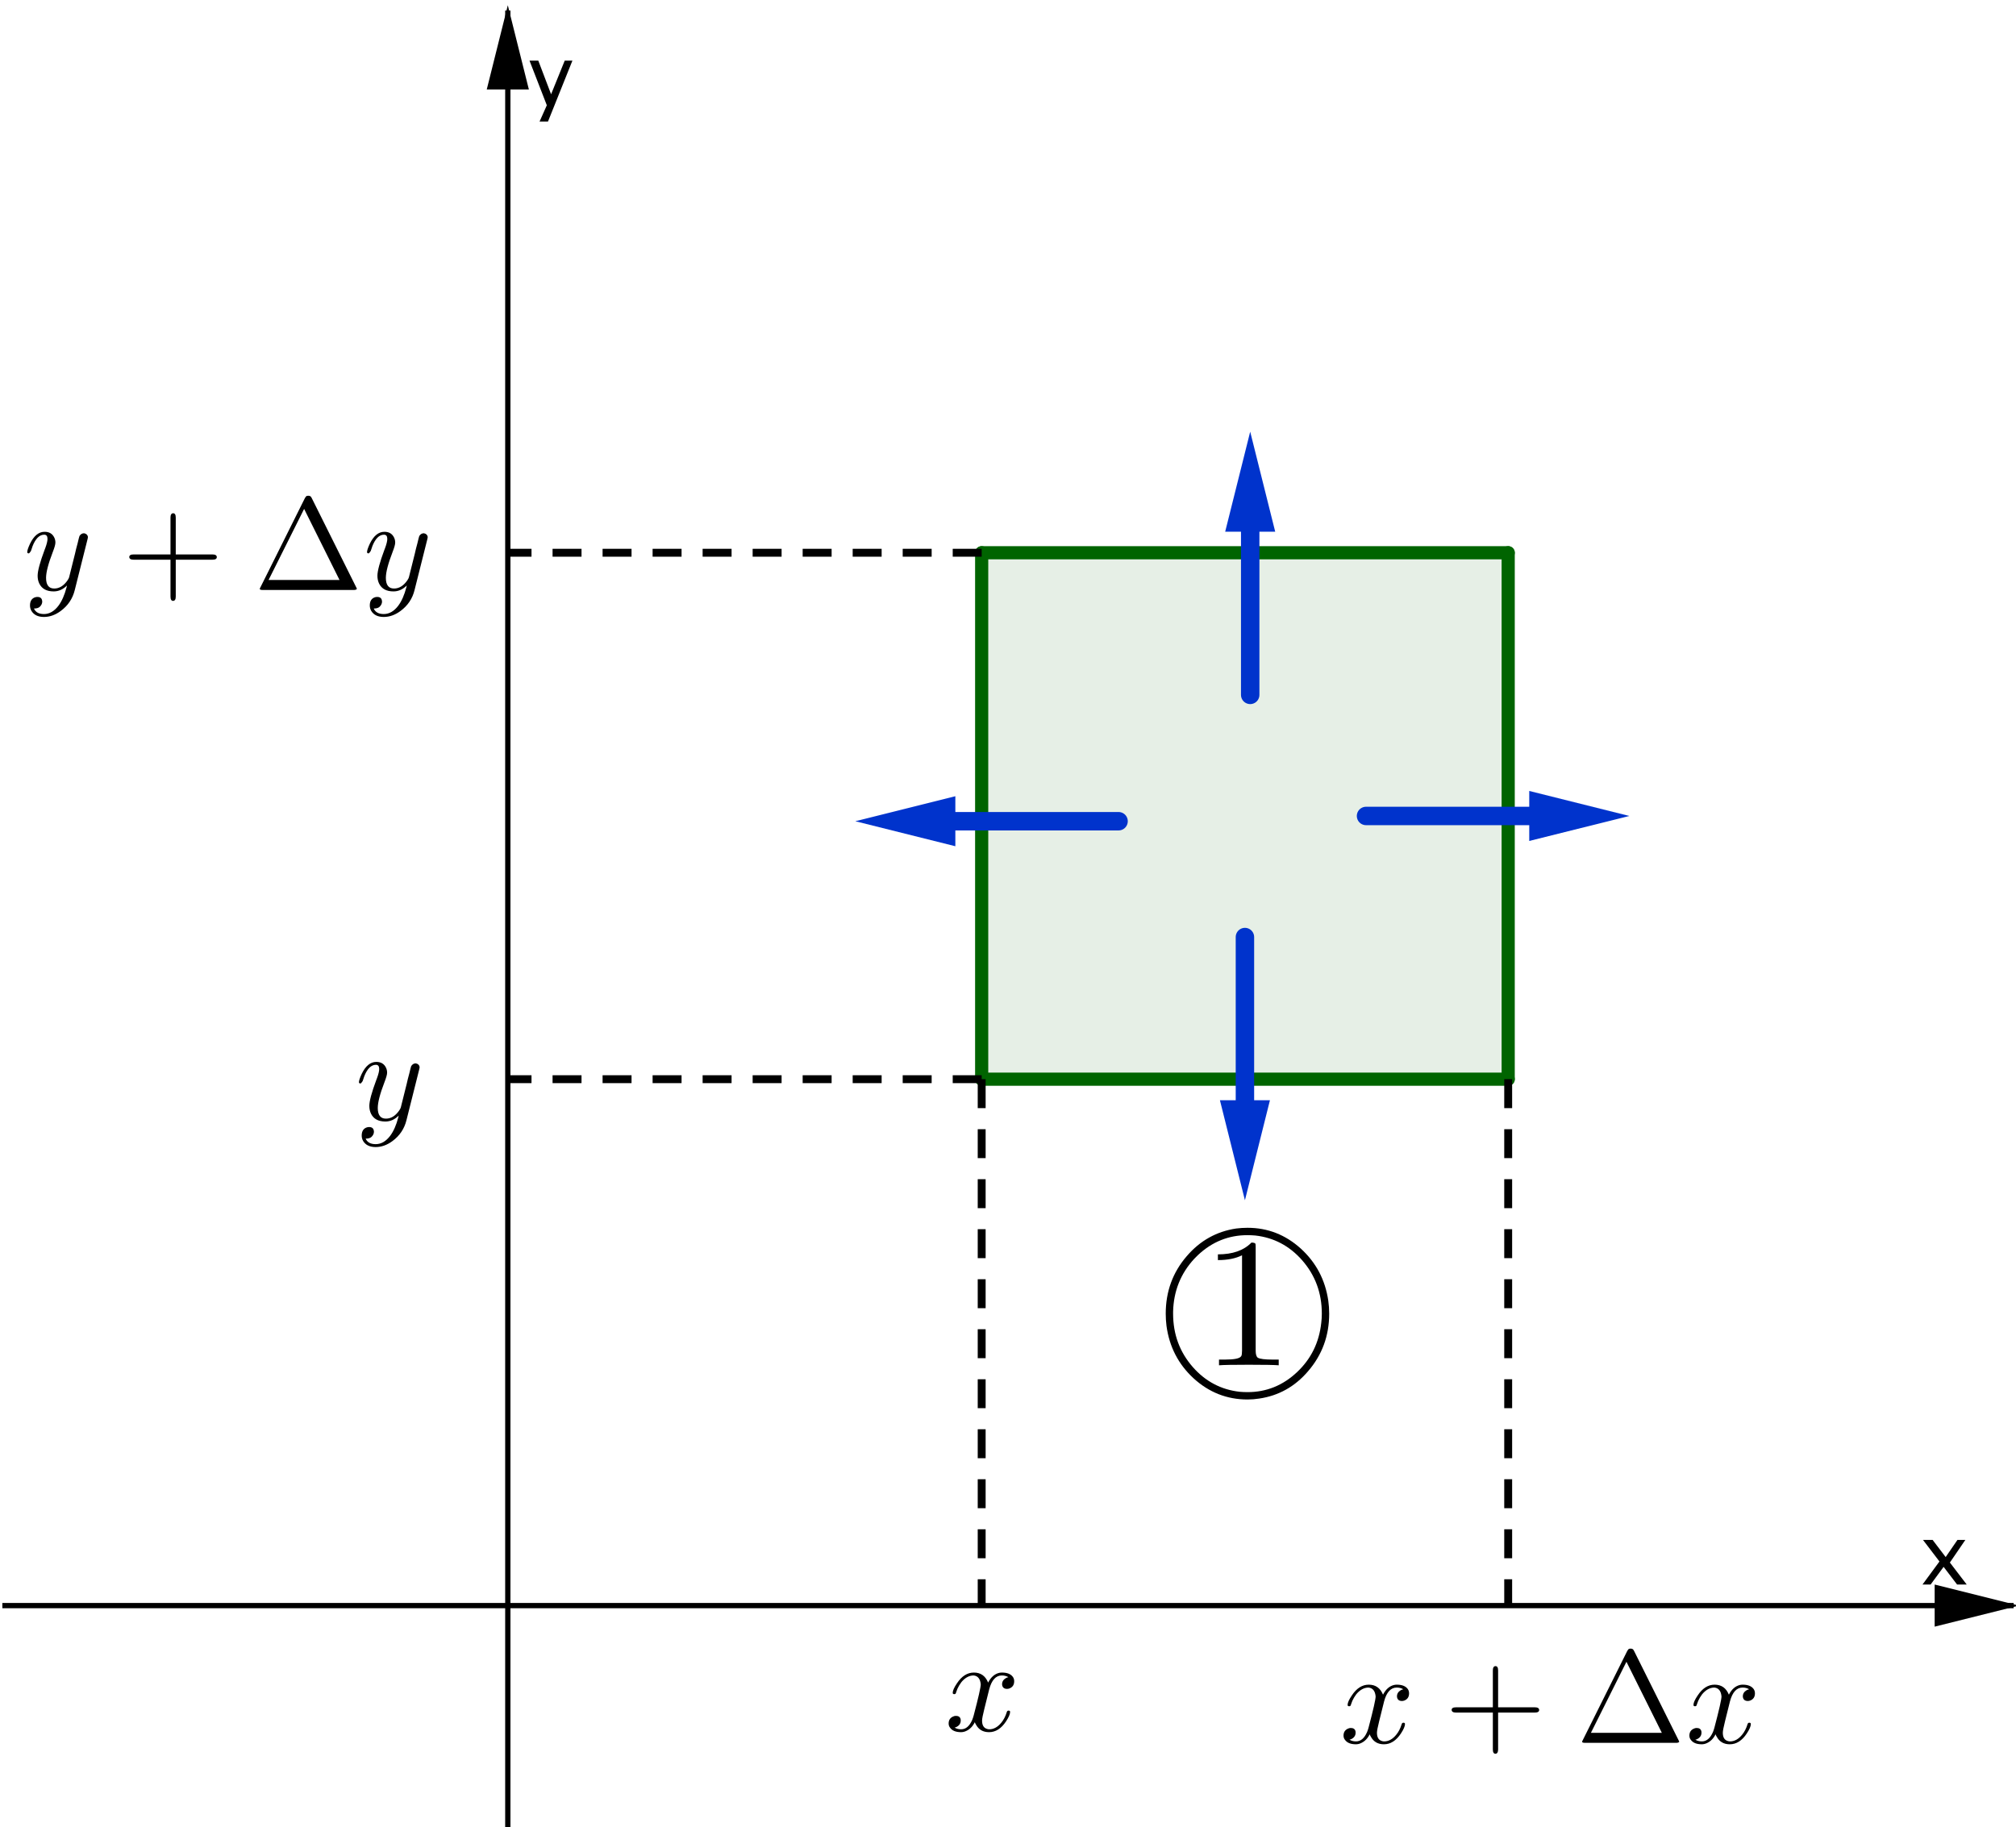
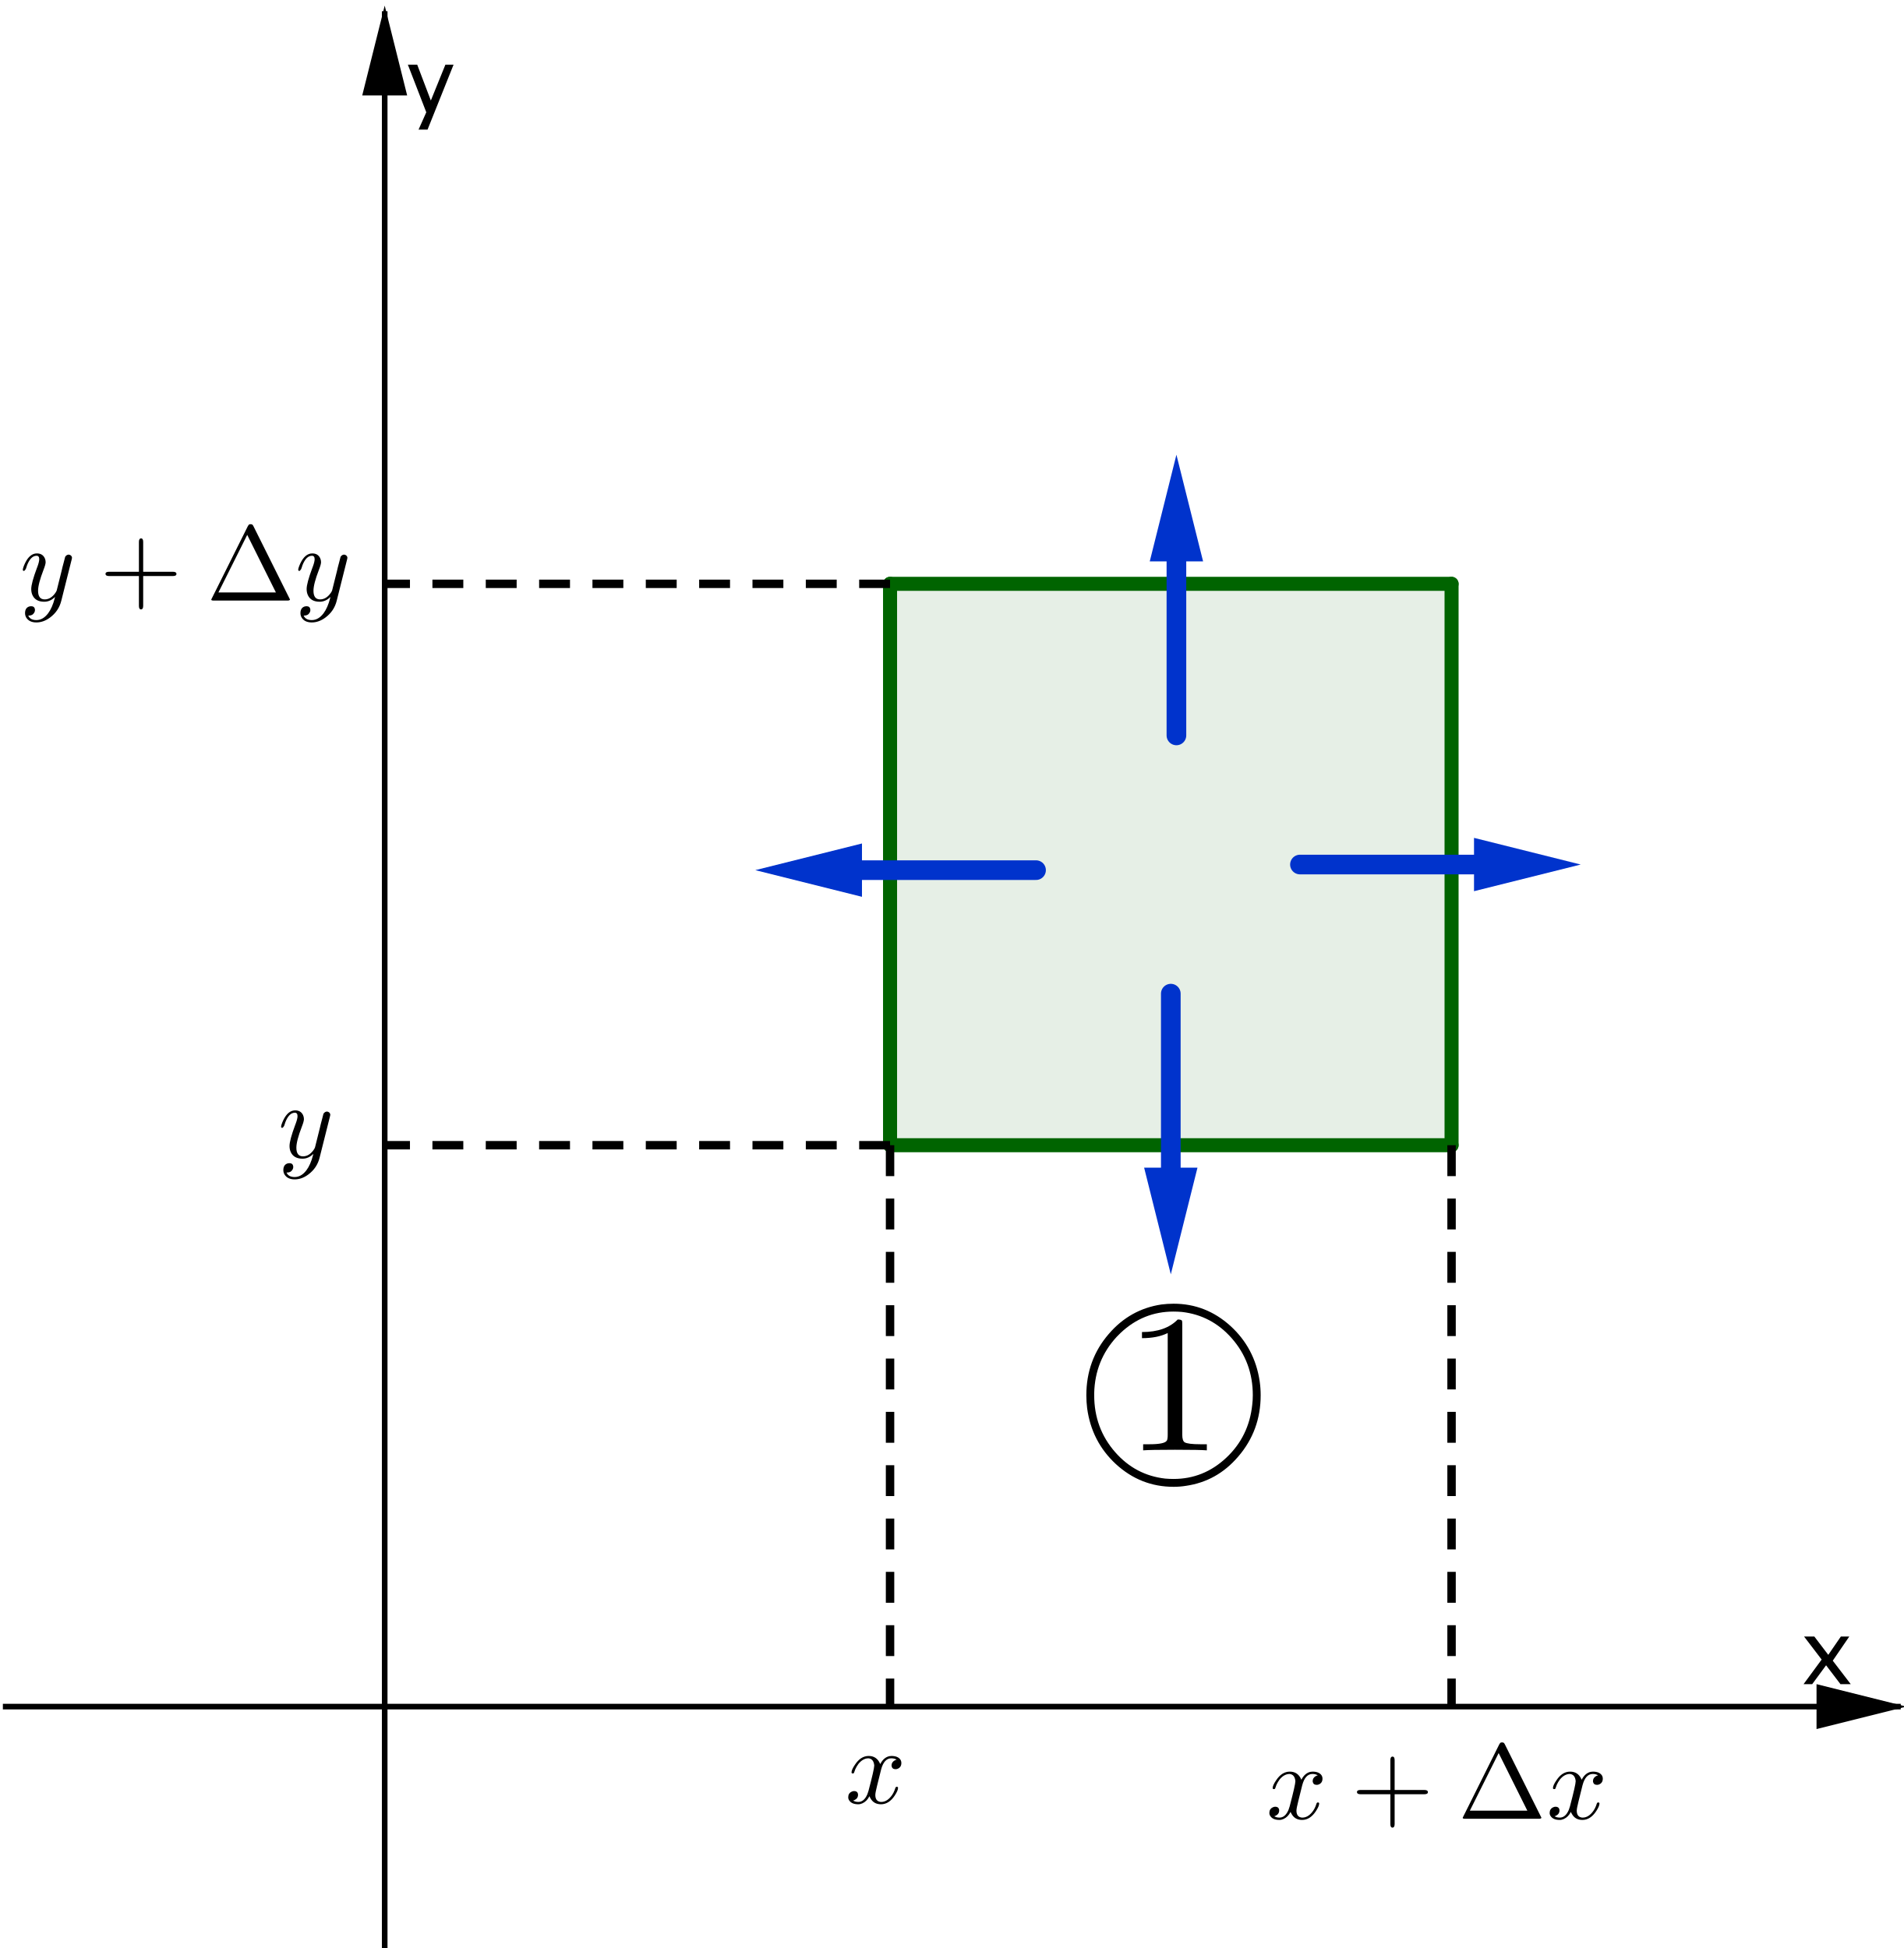
- <svg xmlns="http://www.w3.org/2000/svg" version="1.1" baseProfile="full" width="7.68cm" height="6.96cm" viewBox="0 0 382 347">
+ <svg xmlns="http://www.w3.org/2000/svg" version="1.1" baseProfile="full" width="6.8cm" height="6.96cm" viewBox="0 0 338 347">
  <g stroke-linejoin="miter" stroke-dashoffset="0" stroke-dasharray="none" stroke-width="1" stroke-miterlimit="10.000" stroke-linecap="square">
-     <clipPath id="clip877e9234-debb-4500-887b-2c09c891e210">
-       <path d="M 0 0 L 0 348.00 L 384.00 348.00 L 384.00 0 z" />
+     <clipPath id="clipbab05934-942e-45b5-a510-8a8e184b9d04">
+       <path d="M 0 0 L 0 348.00 L 340.00 348.00 L 340.00 0 z" />
    </clipPath>
    <g clip-path="url(#clip1)">
      <g stroke-linecap="butt" fill="none" stroke-opacity="1" stroke="#000000">
-         <path d="M 96.000 2 L 96.000 348.00" />
-       </g>
-     </g>
-     <clipPath id="clip8d881722-1e70-4b31-9fde-2ee86458f875">
-       <path d="M 0 0 L 0 348.00 L 384.00 348.00 L 384.00 0 z" />
+         <path d="M 68.000 2 L 68.000 348.00" />
+       </g>
+     </g>
+     <clipPath id="clipc52335a2-76d5-40bb-8adb-612b28602290">
+       <path d="M 0 0 L 0 348.00 L 340.00 348.00 L 340.00 0 z" />
    </clipPath>
    <g clip-path="url(#clip2)">
      <g fill-opacity="1" fill-rule="evenodd" stroke="none" fill="#000000">
-         <path d="M 96.000 1 L 92.000 17.000 L 100.00 17.000" />
-       </g>
-     </g>
-     <clipPath id="clip771315af-6c16-4675-9e50-c8e7f45c3b72">
-       <path d="M 0 0 L 0 348.00 L 384.00 348.00 L 384.00 0 z" />
+         <path d="M 68.000 1 L 64.000 17.000 L 72.000 17.000" />
+       </g>
+     </g>
+     <clipPath id="clip9b902aec-17d8-4b1e-bccf-50379a933f93">
+       <path d="M 0 0 L 0 348.00 L 340.00 348.00 L 340.00 0 z" />
    </clipPath>
    <g clip-path="url(#clip3)">
      <g fill-opacity="1" fill-rule="nonzero" stroke="none" fill="#000000">
-         <path d="M 364.69 301.00 L 367.91 296.62 L 364.78 292.52 L 366.61 292.52 L 369.09 295.78 L 371.33 292.52 L 372.83 292.52 L 369.89 296.82 L 373.09 301.00 L 371.26 301.00 L 368.70 297.64 L 366.23 301.00 z" />
-       </g>
-     </g>
-     <clipPath id="clipafe1eba1-4cd6-4840-b768-4b47205545e6">
-       <path d="M 0 0 L 0 348.00 L 384.00 348.00 L 384.00 0 z" />
+         <path d="M 320.69 300.00 L 323.91 295.62 L 320.78 291.52 L 322.61 291.52 L 325.09 294.78 L 327.33 291.52 L 328.83 291.52 L 325.89 295.82 L 329.09 300.00 L 327.26 300.00 L 324.70 296.64 L 322.23 300.00 z" />
+       </g>
+     </g>
+     <clipPath id="clip727f8cc1-37ed-4d0b-b690-f4f771c74fba">
+       <path d="M 0 0 L 0 348.00 L 340.00 348.00 L 340.00 0 z" />
    </clipPath>
    <g clip-path="url(#clip4)">
      <g stroke-linecap="butt" fill="none" stroke-opacity="1" stroke="#000000">
-         <path d="M 0 305.00 L 382.00 305.00" />
-       </g>
-     </g>
-     <clipPath id="clip3a82363d-e74a-43b2-93c4-420629e08d06">
-       <path d="M 0 0 L 0 348.00 L 384.00 348.00 L 384.00 0 z" />
+         <path d="M 0 304.00 L 338.00 304.00" />
+       </g>
+     </g>
+     <clipPath id="clipe28bc383-e25e-4ca2-946a-7c16c1a1e18d">
+       <path d="M 0 0 L 0 348.00 L 340.00 348.00 L 340.00 0 z" />
    </clipPath>
    <g clip-path="url(#clip5)">
      <g fill-opacity="1" fill-rule="evenodd" stroke="none" fill="#000000">
-         <path d="M 383.00 305.00 L 367.00 301.00 L 367.00 309.00" />
-       </g>
-     </g>
-     <clipPath id="clip3e0386ed-18a8-46ed-b5bd-5c0dcc499fc0">
-       <path d="M 0 0 L 0 348.00 L 384.00 348.00 L 384.00 0 z" />
+         <path d="M 339.00 304.00 L 323.00 300.00 L 323.00 308.00" />
+       </g>
+     </g>
+     <clipPath id="clipaccc491d-cd26-4b3a-be6b-e4f419b36a2e">
+       <path d="M 0 0 L 0 348.00 L 340.00 348.00 L 340.00 0 z" />
    </clipPath>
    <g clip-path="url(#clip6)">
      <g fill-opacity="1" fill-rule="nonzero" stroke="none" fill="#000000">
-         <path d="M 102.03 23.086 L 103.41 20.000 L 100.12 11.516 L 101.79 11.516 L 104.22 17.906 L 106.81 11.516 L 108.27 11.516 L 103.63 23.086 z" />
+         <path d="M 74.031 23.086 L 75.406 20.000 L 72.125 11.516 L 73.789 11.516 L 76.219 17.906 L 78.812 11.516 L 80.266 11.516 L 75.633 23.086 z" />
      </g>
    </g>
    <g id="misc">
</g>
    <g id="layer0">
-       <clipPath id="clipef8b1fa2-8bde-41db-9fdc-06b0a8fb17d6">
-         <path d="M 0 0 L 0 348.00 L 384.00 348.00 L 384.00 0 z" />
+       <clipPath id="clip49164063-3925-4c61-b9be-a48b1b6f727e">
+         <path d="M 0 0 L 0 348.00 L 340.00 348.00 L 340.00 0 z" />
      </clipPath>
      <g clip-path="url(#clip7)">
        <g fill-opacity=".098" fill-rule="evenodd" stroke="none" fill="#006400">
-           <path d="M 186.00 205.00 L 286.00 205.00 L 286.00 105.00 L 186.00 105.00 z" />
-         </g>
-       </g>
-       <clipPath id="clip87b654f7-a60d-4cb1-864d-feb49bcb465a">
-         <path d="M 0 0 L 0 348.00 L 384.00 348.00 L 384.00 0 z" />
+           <path d="M 158.00 204.00 L 258.00 204.00 L 258.00 104.00 L 158.00 104.00 z" />
+         </g>
+       </g>
+       <clipPath id="clip13c7840d-4703-443e-bd56-96ad0498780f">
+         <path d="M 0 0 L 0 348.00 L 340.00 348.00 L 340.00 0 z" />
      </clipPath>
      <g clip-path="url(#clip8)">
        <g stroke-linejoin="round" stroke-width="2.5" stroke-linecap="round" fill="none" stroke-opacity="1" stroke="#006400">
-           <path d="M 186.00 205.00 L 286.00 205.00" />
-         </g>
-       </g>
-       <clipPath id="clip007107ef-6682-43b1-89fc-89464021ea7c">
-         <path d="M 0 0 L 0 348.00 L 384.00 348.00 L 384.00 0 z" />
+           <path d="M 158.00 204.00 L 258.00 204.00" />
+         </g>
+       </g>
+       <clipPath id="clip3a35a61f-5a2f-4cce-a8a2-bd69c8f630c5">
+         <path d="M 0 0 L 0 348.00 L 340.00 348.00 L 340.00 0 z" />
      </clipPath>
      <g clip-path="url(#clip9)">
        <g stroke-linejoin="round" stroke-width="2.5" stroke-linecap="round" fill="none" stroke-opacity="1" stroke="#006400">
-           <path d="M 286.00 205.00 L 286.00 105.00" />
-         </g>
-       </g>
-       <clipPath id="clipa8106582-0e99-4c2f-8058-6dcc4804da30">
-         <path d="M 0 0 L 0 348.00 L 384.00 348.00 L 384.00 0 z" />
+           <path d="M 258.00 204.00 L 258.00 104.00" />
+         </g>
+       </g>
+       <clipPath id="clipbc3547c5-7b73-4470-9c23-6cd36e0a84a0">
+         <path d="M 0 0 L 0 348.00 L 340.00 348.00 L 340.00 0 z" />
      </clipPath>
      <g clip-path="url(#clip10)">
        <g stroke-linejoin="round" stroke-width="2.5" stroke-linecap="round" fill="none" stroke-opacity="1" stroke="#006400">
-           <path d="M 286.00 105.00 L 186.00 105.00" />
-         </g>
-       </g>
-       <clipPath id="clipee6db5ae-a82d-4711-8c16-173e5c3255cf">
-         <path d="M 0 0 L 0 348.00 L 384.00 348.00 L 384.00 0 z" />
+           <path d="M 258.00 104.00 L 158.00 104.00" />
+         </g>
+       </g>
+       <clipPath id="clipc099b6e1-9f2c-49fe-b103-81acdd318d31">
+         <path d="M 0 0 L 0 348.00 L 340.00 348.00 L 340.00 0 z" />
      </clipPath>
      <g clip-path="url(#clip11)">
        <g stroke-linejoin="round" stroke-width="2.5" stroke-linecap="round" fill="none" stroke-opacity="1" stroke="#006400">
-           <path d="M 186.00 105.00 L 186.00 205.00" />
-         </g>
-       </g>
-       <clipPath id="clip2244f3a7-e23d-49c2-8a42-2aa4161ceaee">
-         <path d="M 0 0 L 0 348.00 L 384.00 348.00 L 384.00 0 z" />
+           <path d="M 158.00 104.00 L 158.00 204.00" />
+         </g>
+       </g>
+       <clipPath id="clip3e8d564e-f87e-4d4d-aa64-b465f5fddca2">
+         <path d="M 0 0 L 0 348.00 L 340.00 348.00 L 340.00 0 z" />
      </clipPath>
      <g clip-path="url(#clip12)">
        <g stroke-linejoin="round" stroke-dasharray="5.5,4" stroke-width="1.5" stroke-linecap="butt" fill="none" stroke-opacity="1" stroke="#000000">
-           <path d="M 186.00 205.00 L 186.00 305.00" />
-         </g>
-       </g>
-       <clipPath id="clipd0150916-cce2-4096-9f28-bf6ca4aa5f5e">
-         <path d="M 0 0 L 0 348.00 L 384.00 348.00 L 384.00 0 z" />
+           <path d="M 158.00 204.00 L 158.00 304.00" />
+         </g>
+       </g>
+       <clipPath id="clip657e3493-f4c0-419a-8e56-8791e69e91ad">
+         <path d="M 0 0 L 0 348.00 L 340.00 348.00 L 340.00 0 z" />
      </clipPath>
      <g clip-path="url(#clip13)">
        <g stroke-linejoin="round" stroke-dasharray="5.5,4" stroke-width="1.5" stroke-linecap="butt" fill="none" stroke-opacity="1" stroke="#000000">
-           <path d="M 286.00 205.00 L 286.00 305.00" />
-         </g>
-       </g>
-       <clipPath id="clip6bfa0844-8549-4140-9aa0-ae7152c442ea">
-         <path d="M 0 0 L 0 348.00 L 384.00 348.00 L 384.00 0 z" />
+           <path d="M 258.00 204.00 L 258.00 304.00" />
+         </g>
+       </g>
+       <clipPath id="clip58ea6ad1-ff1d-4378-9bc9-aa56e0815f01">
+         <path d="M 0 0 L 0 348.00 L 340.00 348.00 L 340.00 0 z" />
      </clipPath>
      <g clip-path="url(#clip14)">
        <g stroke-linejoin="round" stroke-dasharray="5.5,4" stroke-width="1.5" stroke-linecap="butt" fill="none" stroke-opacity="1" stroke="#000000">
-           <path d="M 186.00 205.00 L 96.000 205.00" />
-         </g>
-       </g>
-       <clipPath id="clip148302bc-25d0-4748-a4a2-4788d8125eab">
-         <path d="M 0 0 L 0 348.00 L 384.00 348.00 L 384.00 0 z" />
+           <path d="M 158.00 204.00 L 68.000 204.00" />
+         </g>
+       </g>
+       <clipPath id="clip2308a94e-1c89-47ee-85a6-9ecf963e38bf">
+         <path d="M 0 0 L 0 348.00 L 340.00 348.00 L 340.00 0 z" />
      </clipPath>
      <g clip-path="url(#clip15)">
        <g stroke-linejoin="round" stroke-dasharray="5.5,4" stroke-width="1.5" stroke-linecap="butt" fill="none" stroke-opacity="1" stroke="#000000">
-           <path d="M 186.00 105.00 L 96.000 105.00" />
-         </g>
-       </g>
-       <clipPath id="clipdad753c2-d78c-41d8-ba40-f7da1ca45094">
-         <path d="M 0 0 L 0 348.00 L 384.00 348.00 L 384.00 0 z" />
+           <path d="M 158.00 104.00 L 68.000 104.00" />
+         </g>
+       </g>
+       <clipPath id="clip50a12a10-6816-40a0-bd1b-b8880b77e07f">
+         <path d="M 0 0 L 0 348.00 L 340.00 348.00 L 340.00 0 z" />
      </clipPath>
      <g clip-path="url(#clip16)">
        <g stroke-linejoin="round" stroke-width="3.5" stroke-linecap="round" fill="none" stroke-opacity="1" stroke="#0033cc">
-           <path d="M 259.00 155.00 L 290.00 155.00" />
-         </g>
-       </g>
-       <clipPath id="clipdb9d795a-1ec2-4af7-a8bc-c5b49a608dd1">
-         <path d="M 0 0 L 0 348.00 L 384.00 348.00 L 384.00 0 z" />
+           <path d="M 231.00 154.00 L 262.00 154.00" />
+         </g>
+       </g>
+       <clipPath id="clip7d0bd53b-dbee-4517-9d1b-8146f3d4e06b">
+         <path d="M 0 0 L 0 348.00 L 340.00 348.00 L 340.00 0 z" />
      </clipPath>
      <g clip-path="url(#clip17)">
        <g fill-opacity="1" fill-rule="evenodd" stroke="none" fill="#0033cc">
-           <path d="M 309.00 155.00 L 290.00 159.75 L 290.00 150.25 z" />
-         </g>
-       </g>
-       <clipPath id="clip95eb38a5-4d7b-4a46-b548-e9212591e859">
-         <path d="M 0 0 L 0 348.00 L 384.00 348.00 L 384.00 0 z" />
+           <path d="M 281.00 154.00 L 262.00 158.75 L 262.00 149.25 z" />
+         </g>
+       </g>
+       <clipPath id="clip7692f41c-13d4-4b39-9370-cf1e430786a3">
+         <path d="M 0 0 L 0 348.00 L 340.00 348.00 L 340.00 0 z" />
      </clipPath>
      <g clip-path="url(#clip18)">
        <g stroke-linejoin="round" stroke-width="3.5" stroke-linecap="round" fill="none" stroke-opacity="1" stroke="#0033cc">
-           <path d="M 212.00 156.00 L 181.00 156.00" />
-         </g>
-       </g>
-       <clipPath id="clipeaa838d0-cebf-48e7-92fd-9df84a462566">
-         <path d="M 0 0 L 0 348.00 L 384.00 348.00 L 384.00 0 z" />
+           <path d="M 184.00 155.00 L 153.00 155.00" />
+         </g>
+       </g>
+       <clipPath id="clip4343ac37-f3d4-4078-860f-712c59f79031">
+         <path d="M 0 0 L 0 348.00 L 340.00 348.00 L 340.00 0 z" />
      </clipPath>
      <g clip-path="url(#clip19)">
        <g fill-opacity="1" fill-rule="evenodd" stroke="none" fill="#0033cc">
-           <path d="M 162.00 156.00 L 181.00 151.25 L 181.00 160.75 z" />
-         </g>
-       </g>
-       <clipPath id="clip05847285-9330-4403-bed8-e55f4bf07d02">
-         <path d="M 0 0 L 0 348.00 L 384.00 348.00 L 384.00 0 z" />
+           <path d="M 134.00 155.00 L 153.00 150.25 L 153.00 159.75 z" />
+         </g>
+       </g>
+       <clipPath id="clipb7e8c435-df38-44ae-ac1b-fc14c447b080">
+         <path d="M 0 0 L 0 348.00 L 340.00 348.00 L 340.00 0 z" />
      </clipPath>
      <g clip-path="url(#clip20)">
        <g stroke-linejoin="round" stroke-width="3.5" stroke-linecap="round" fill="none" stroke-opacity="1" stroke="#0033cc">
-           <path d="M 237.00 132.00 L 237.00 101.00" />
-         </g>
-       </g>
-       <clipPath id="clip36f9e789-de9a-423b-99b5-61d4b88f7ea5">
-         <path d="M 0 0 L 0 348.00 L 384.00 348.00 L 384.00 0 z" />
+           <path d="M 209.00 131.00 L 209.00 100.00" />
+         </g>
+       </g>
+       <clipPath id="clip8750e532-d822-4a97-b4ff-636ab9fc4582">
+         <path d="M 0 0 L 0 348.00 L 340.00 348.00 L 340.00 0 z" />
      </clipPath>
      <g clip-path="url(#clip21)">
        <g fill-opacity="1" fill-rule="evenodd" stroke="none" fill="#0033cc">
-           <path d="M 237.00 82.000 L 241.75 101.00 L 232.25 101.00 z" />
-         </g>
-       </g>
-       <clipPath id="clipd039504c-cb9f-4d8d-8c9a-db45240eac96">
-         <path d="M 0 0 L 0 348.00 L 384.00 348.00 L 384.00 0 z" />
+           <path d="M 209.00 81.000 L 213.75 100.00 L 204.25 100.00 z" />
+         </g>
+       </g>
+       <clipPath id="clip6244374a-e8f0-49ca-9783-e1534692c3a6">
+         <path d="M 0 0 L 0 348.00 L 340.00 348.00 L 340.00 0 z" />
      </clipPath>
      <g clip-path="url(#clip22)">
        <g stroke-linejoin="round" stroke-width="3.5" stroke-linecap="round" fill="none" stroke-opacity="1" stroke="#0033cc">
-           <path d="M 236.00 178.00 L 236.00 209.00" />
-         </g>
-       </g>
-       <clipPath id="clipb093eba3-0e36-41bd-9ac5-33421328f618">
-         <path d="M 0 0 L 0 348.00 L 384.00 348.00 L 384.00 0 z" />
+           <path d="M 208.00 177.00 L 208.00 208.00" />
+         </g>
+       </g>
+       <clipPath id="clipa8462b13-f828-42fa-80f8-7adc7e3357bf">
+         <path d="M 0 0 L 0 348.00 L 340.00 348.00 L 340.00 0 z" />
      </clipPath>
      <g clip-path="url(#clip23)">
        <g fill-opacity="1" fill-rule="evenodd" stroke="none" fill="#0033cc">
-           <path d="M 236.00 228.00 L 231.25 209.00 L 240.75 209.00 z" />
-         </g>
-       </g>
-       <g transform="matrix(.35, 0, 0, .35, 227.75, 259.35)">
-         <clipPath id="clip486badc4-0437-41fd-a7b0-6c054089b0da">
-           <path d="M -650.71 -740.99 L -650.71 253.30 L 446.43 253.30 L 446.43 -740.99 z" />
+           <path d="M 208.00 227.00 L 203.25 208.00 L 212.75 208.00 z" />
+         </g>
+       </g>
+       <g transform="matrix(.35, 0, 0, .35, 199.75, 258.35)">
+         <clipPath id="clipc4b9f861-1925-461c-8e36-3d30ec0bf42b">
+           <path d="M -570.71 -738.13 L -570.71 256.15 L 400.71 256.15 L 400.71 -738.13 z" />
        </clipPath>
        <g clip-path="url(#clip24)">
          <g fill-opacity="1" fill-rule="nonzero" stroke="none" fill="#000000">
            <path d="M 29.406 -64.000 L 29.406 -7.906 Q 29.406 -4.906 30.594 -4.094 Q 32.297 -3.094 38.703 -3.094 L 41.906 -3.094 L 41.906 -0 Q 38.406 -.297 25.703 -.297 Q 13.000 -.297 9.5 -0 L 9.5 -3.094 L 12.703 -3.094 Q 20.406 -3.094 21.500 -4.906 L 21.594 -5 Q 22.000 -5.797 22.000 -7.906 L 22.000 -59.703 Q 16.797 -57.094 8.906 -57.094 L 8.906 -60.203 Q 20.906 -60.203 27.094 -66.594 Q 29.000 -66.594 29.297 -65.906 L 29.297 -65.906 L 29.297 -65.797 Q 29.406 -65.500 29.406 -64.000 z" />
          </g>
        </g>
      </g>
-       <g transform="matrix(.35, 0, 0, .35, 219.00, 258.29)">
-         <clipPath id="clipcec5346b-81e7-4485-957c-f3f406e1c78e">
-           <path d="M -625.71 -737.97 L -625.71 256.31 L 471.43 256.31 L 471.43 -737.97 z" />
+       <g transform="matrix(.35, 0, 0, .35, 191.00, 257.29)">
+         <clipPath id="clip4c0bb1b3-9242-4854-b7f6-96b0ec409146">
+           <path d="M -545.71 -735.11 L -545.71 259.17 L 425.71 259.17 L 425.71 -735.11 z" />
        </clipPath>
        <g clip-path="url(#clip25)">
          <g fill-opacity="1" fill-rule="nonzero" stroke="none" fill="#000000">
            <path d="M 94.297 -25.000 Q 94.297 -7 82.797 6.297 Q 72.094 18.797 56.297 21.094 Q 53.203 21.594 50.000 21.594 Q 33.203 21.594 20.594 10.000 Q 8.297 -1.406 6 -18.406 Q 5.594 -21.703 5.594 -25.000 Q 5.594 -43.000 17.000 -56.203 Q 27.797 -68.797 43.797 -71.203 Q 46.906 -71.594 50.000 -71.594 Q 66.406 -71.594 78.906 -60.297 Q 91.297 -49.000 93.797 -32.094 Q 94.297 -28.594 94.297 -25.000 z M 50.000 17.594 Q 65.297 17.594 76.797 6.797 Q 88.297 -4 90.000 -20.094 Q 90.297 -22.500 90.297 -25.000 Q 90.297 -41.797 79.594 -54.000 Q 69.297 -65.703 54.203 -67.406 Q 52.094 -67.594 49.906 -67.594 Q 34.594 -67.594 23.094 -56.797 L 21.297 -55.000 L 21.094 -54.797 Q 10.000 -42.797 9.594 -26.094 L 9.594 -25.000 Q 9.594 -8.203 20.297 4 Q 30.594 15.703 45.703 17.406 Q 47.797 17.594 50.000 17.594 z" />
          </g>
        </g>
      </g>
-       <g transform="matrix(.25, 0, 0, .25, 179.00, 328.77)">
-         <clipPath id="clipab331534-e4c1-45e2-b1ac-64f010cb09fe">
-           <path d="M -716.00 -1315.1 L -716.00 76.900 L 820.00 76.900 L 820.00 -1315.1 z" />
+       <g transform="matrix(.19, 0, 0, .19, 150.00, 321.19)">
+         <clipPath id="clipfcfbce52-c5bd-4166-b3c7-8d46caf4959d">
+           <path d="M -789.47 -1690.5 L -789.47 141.11 L 1000.0 141.11 L 1000.0 -1690.5 z" />
        </clipPath>
        <g clip-path="url(#clip26)">
          <g fill-opacity="1" fill-rule="nonzero" stroke="none" fill="#000000">
            <path d="M 33.406 -30.203 L 30.000 -16.500 Q 28.297 -9.703 28.297 -7.703 Q 28.297 -2.5 32.000 -1.406 Q 32.797 -1.094 33.797 -1.094 Q 38.797 -1.094 42.906 -6.094 Q 45.594 -9.297 47.094 -14.203 Q 47.406 -15.297 48.406 -15.297 Q 49.594 -15.297 49.594 -14.297 Q 49.594 -11.797 46.500 -7.094 Q 41.094 1.094 33.594 1.094 Q 26.797 1.094 23.703 -4.594 Q 23.094 -5.5 22.797 -6.5 Q 20.406 -1.703 16.203 .203 Q 14.297 1.094 12.297 1.094 Q 6.297 1.094 3.906 -2.406 Q 2.906 -3.703 2.906 -5.5 Q 2.906 -9.203 6.094 -10.703 Q 7.203 -11.297 8.406 -11.297 Q 11.406 -11.297 12.000 -8.797 Q 12.094 -8.297 12.094 -7.797 Q 12.094 -4.406 8.703 -2.797 Q 8.094 -2.5 7.406 -2.406 Q 9.5 -1.094 12.406 -1.094 Q 17.703 -1.094 20.797 -8.203 Q 21.406 -9.703 21.906 -11.500 Q 27.297 -31.906 27.297 -35.297 Q 26.703 -41.500 21.906 -42.000 Q 16.703 -42.000 12.406 -36.703 L 12.406 -36.594 Q 12.406 -36.500 12.297 -36.500 Q 10.797 -34.500 9.594 -31.906 Q 9.094 -30.703 8.703 -29.500 L 8.5 -28.906 Q 8.297 -27.797 7.203 -27.797 Q 6 -27.797 6 -28.797 Q 6 -31.297 9.203 -36.000 Q 14.594 -44.203 22.094 -44.203 Q 29.797 -44.203 32.906 -36.594 Q 36.094 -42.797 41.406 -44.000 Q 42.406 -44.203 43.406 -44.203 Q 49.297 -44.203 51.703 -40.906 Q 52.703 -39.500 52.703 -37.594 Q 52.703 -33.500 49.000 -32.094 Q 48.094 -31.797 47.297 -31.797 Q 44.203 -31.797 43.594 -34.500 Q 43.500 -34.906 43.500 -35.297 Q 43.500 -38.297 46.406 -40.000 Q 47.297 -40.500 48.297 -40.703 Q 46.203 -42.000 43.297 -42.000 Q 36.500 -42.000 33.703 -31.406 Q 33.500 -30.797 33.406 -30.203 z" />
          </g>
        </g>
      </g>
-       <g transform="matrix(.25, 0, 0, .25, 254.00, 331.07)">
-         <clipPath id="clipcff7b4a0-50f2-4948-bfc0-137525ef751b">
-           <path d="M -1016.0 -1324.3 L -1016.0 67.700 L 520.00 67.700 L 520.00 -1324.3 z" />
+       <g transform="matrix(.19, 0, 0, .19, 225.00, 323.98)">
+         <clipPath id="cliped03aee4-031a-4d2a-8e3f-36d86ec13d00">
+           <path d="M -1184.2 -1705.1 L -1184.2 126.44 L 605.26 126.44 L 605.26 -1705.1 z" />
        </clipPath>
        <g clip-path="url(#clip27)">
          <g fill-opacity="1" fill-rule="nonzero" stroke="none" fill="#000000">
            <path d="M 33.406 -30.203 L 30.000 -16.500 Q 28.297 -9.703 28.297 -7.703 Q 28.297 -2.5 32.000 -1.406 Q 32.797 -1.094 33.797 -1.094 Q 38.797 -1.094 42.906 -6.094 Q 45.594 -9.297 47.094 -14.203 Q 47.406 -15.297 48.406 -15.297 Q 49.594 -15.297 49.594 -14.297 Q 49.594 -11.797 46.500 -7.094 Q 41.094 1.094 33.594 1.094 Q 26.797 1.094 23.703 -4.594 Q 23.094 -5.5 22.797 -6.5 Q 20.406 -1.703 16.203 .203 Q 14.297 1.094 12.297 1.094 Q 6.297 1.094 3.906 -2.406 Q 2.906 -3.703 2.906 -5.5 Q 2.906 -9.203 6.094 -10.703 Q 7.203 -11.297 8.406 -11.297 Q 11.406 -11.297 12.000 -8.797 Q 12.094 -8.297 12.094 -7.797 Q 12.094 -4.406 8.703 -2.797 Q 8.094 -2.5 7.406 -2.406 Q 9.5 -1.094 12.406 -1.094 Q 17.703 -1.094 20.797 -8.203 Q 21.406 -9.703 21.906 -11.500 Q 27.297 -31.906 27.297 -35.297 Q 26.703 -41.500 21.906 -42.000 Q 16.703 -42.000 12.406 -36.703 L 12.406 -36.594 Q 12.406 -36.500 12.297 -36.500 Q 10.797 -34.500 9.594 -31.906 Q 9.094 -30.703 8.703 -29.500 L 8.5 -28.906 Q 8.297 -27.797 7.203 -27.797 Q 6 -27.797 6 -28.797 Q 6 -31.297 9.203 -36.000 Q 14.594 -44.203 22.094 -44.203 Q 29.797 -44.203 32.906 -36.594 Q 36.094 -42.797 41.406 -44.000 Q 42.406 -44.203 43.406 -44.203 Q 49.297 -44.203 51.703 -40.906 Q 52.703 -39.500 52.703 -37.594 Q 52.703 -33.500 49.000 -32.094 Q 48.094 -31.797 47.297 -31.797 Q 44.203 -31.797 43.594 -34.500 Q 43.500 -34.906 43.500 -35.297 Q 43.500 -38.297 46.406 -40.000 Q 47.297 -40.500 48.297 -40.703 Q 46.203 -42.000 43.297 -42.000 Q 36.500 -42.000 33.703 -31.406 Q 33.500 -30.797 33.406 -30.203 z" />
          </g>
        </g>
      </g>
-       <g transform="matrix(.25, 0, 0, .25, 273.86, 331.07)">
-         <clipPath id="clip85c6de1f-6d7a-41ce-861b-82cc89aee38e">
-           <path d="M -1095.4 -1324.3 L -1095.4 67.700 L 440.58 67.700 L 440.58 -1324.3 z" />
+       <g transform="matrix(.19, 0, 0, .19, 240.09, 323.98)">
+         <clipPath id="clip337bf343-fc4e-44a2-a5c7-e3b1a9639b6c">
+           <path d="M -1263.6 -1705.1 L -1263.6 126.44 L 525.84 126.44 L 525.84 -1705.1 z" />
        </clipPath>
        <g clip-path="url(#clip28)">
          <g fill-opacity="1" fill-rule="nonzero" stroke="none" fill="#000000">
            <path d="M 40.906 -23.000 L 40.906 5 Q 40.906 8.203 38.906 8.297 Q 36.906 8.297 36.906 5 L 36.906 -23.000 L 8.906 -23.000 Q 5.703 -23.000 5.594 -25.000 Q 5.594 -27.000 8.906 -27.000 L 36.906 -27.000 L 36.906 -55.000 Q 36.906 -58.203 38.906 -58.297 Q 40.906 -58.297 40.906 -55.000 L 40.906 -27.000 L 68.797 -27.000 Q 72.000 -27.000 72.094 -25.000 Q 72.094 -23.000 68.797 -23.000 L 40.906 -23.000 z" />
          </g>
        </g>
      </g>
-       <g transform="matrix(.25, 0, 0, .25, 298.86, 331.07)">
-         <clipPath id="clipbe0d1460-4302-4eeb-b958-4034fb282de8">
-           <path d="M -1195.4 -1324.3 L -1195.4 67.700 L 340.56 67.700 L 340.56 -1324.3 z" />
+       <g transform="matrix(.19, 0, 0, .19, 259.09, 323.98)">
+         <clipPath id="clipee469674-e1a2-4f10-a5d1-fa475f8f903d">
+           <path d="M -1363.7 -1705.1 L -1363.7 126.44 L 425.82 126.44 L 425.82 -1705.1 z" />
        </clipPath>
        <g clip-path="url(#clip29)">
          <g fill-opacity="1" fill-rule="nonzero" stroke="none" fill="#000000">
            <path d="M 44.203 -69.797 L 78.000 -2 Q 78.500 -1.094 78.500 -.797 Q 77.906 -0 76.297 -0 L 6.906 -0 Q 4.797 -0 4.703 -.797 Q 4.703 -1.094 5.203 -2 L 39.000 -69.797 Q 39.797 -71.297 40.594 -71.500 Q 41.000 -71.594 41.594 -71.594 Q 43.203 -71.594 43.797 -70.500 Q 43.906 -70.297 44.203 -69.797 z M 38.406 -61.594 L 11.406 -7.594 L 65.297 -7.594 L 38.406 -61.594 z" />
          </g>
        </g>
      </g>
-       <g transform="matrix(.25, 0, 0, .25, 319.69, 331.07)">
-         <clipPath id="clip87202514-6558-4960-b6ee-d63ab1f606a4">
-           <path d="M -1278.7 -1324.3 L -1278.7 67.700 L 257.26 67.700 L 257.26 -1324.3 z" />
+       <g transform="matrix(.19, 0, 0, .19, 274.92, 323.98)">
+         <clipPath id="clipfafd0924-4df8-42f9-a5ae-fef10abd0457">
+           <path d="M -1447.0 -1705.1 L -1447.0 126.44 L 342.52 126.44 L 342.52 -1705.1 z" />
        </clipPath>
        <g clip-path="url(#clip30)">
          <g fill-opacity="1" fill-rule="nonzero" stroke="none" fill="#000000">
            <path d="M 33.406 -30.203 L 30.000 -16.500 Q 28.297 -9.703 28.297 -7.703 Q 28.297 -2.5 32.000 -1.406 Q 32.797 -1.094 33.797 -1.094 Q 38.797 -1.094 42.906 -6.094 Q 45.594 -9.297 47.094 -14.203 Q 47.406 -15.297 48.406 -15.297 Q 49.594 -15.297 49.594 -14.297 Q 49.594 -11.797 46.500 -7.094 Q 41.094 1.094 33.594 1.094 Q 26.797 1.094 23.703 -4.594 Q 23.094 -5.5 22.797 -6.5 Q 20.406 -1.703 16.203 .203 Q 14.297 1.094 12.297 1.094 Q 6.297 1.094 3.906 -2.406 Q 2.906 -3.703 2.906 -5.5 Q 2.906 -9.203 6.094 -10.703 Q 7.203 -11.297 8.406 -11.297 Q 11.406 -11.297 12.000 -8.797 Q 12.094 -8.297 12.094 -7.797 Q 12.094 -4.406 8.703 -2.797 Q 8.094 -2.5 7.406 -2.406 Q 9.5 -1.094 12.406 -1.094 Q 17.703 -1.094 20.797 -8.203 Q 21.406 -9.703 21.906 -11.500 Q 27.297 -31.906 27.297 -35.297 Q 26.703 -41.500 21.906 -42.000 Q 16.703 -42.000 12.406 -36.703 L 12.406 -36.594 Q 12.406 -36.500 12.297 -36.500 Q 10.797 -34.500 9.594 -31.906 Q 9.094 -30.703 8.703 -29.500 L 8.5 -28.906 Q 8.297 -27.797 7.203 -27.797 Q 6 -27.797 6 -28.797 Q 6 -31.297 9.203 -36.000 Q 14.594 -44.203 22.094 -44.203 Q 29.797 -44.203 32.906 -36.594 Q 36.094 -42.797 41.406 -44.000 Q 42.406 -44.203 43.406 -44.203 Q 49.297 -44.203 51.703 -40.906 Q 52.703 -39.500 52.703 -37.594 Q 52.703 -33.500 49.000 -32.094 Q 48.094 -31.797 47.297 -31.797 Q 44.203 -31.797 43.594 -34.500 Q 43.500 -34.906 43.500 -35.297 Q 43.500 -38.297 46.406 -40.000 Q 47.297 -40.500 48.297 -40.703 Q 46.203 -42.000 43.297 -42.000 Q 36.500 -42.000 33.703 -31.406 Q 33.500 -30.797 33.406 -30.203 z" />
          </g>
        </g>
      </g>
-       <g transform="matrix(.25, 0, 0, .25, 67.000, 212.77)">
-         <clipPath id="clip86e3bb99-0f4c-4a19-a7c6-f871556d3f31">
-           <path d="M -268.00 -851.10 L -268.00 540.90 L 1268.0 540.90 L 1268.0 -851.10 z" />
+       <g transform="matrix(.19, 0, 0, .19, 49.000, 206.19)">
+         <clipPath id="clipfe2b8cb1-9453-4e14-89d9-6f033603d53a">
+           <path d="M -257.89 -1085.2 L -257.89 746.37 L 1531.6 746.37 L 1531.6 -1085.2 z" />
        </clipPath>
        <g clip-path="url(#clip31)">
          <g fill-opacity="1" fill-rule="nonzero" stroke="none" fill="#000000">
            <path d="M 48.594 -38.094 L 39.000 .094 Q 36.594 9.906 28.297 16.000 Q 22.203 20.500 15.594 20.500 Q 8.906 20.500 6.094 15.906 Q 5 14.000 5 11.797 Q 5 6.703 9.094 5.5 Q 9.906 5.297 10.594 5.297 Q 13.797 5.297 14.203 8.094 Q 14.297 8.406 14.297 8.797 Q 14.297 11.094 12.297 12.906 Q 10.906 14.094 8 14.094 Q 9.797 18.297 15.594 18.297 Q 21.797 18.297 26.594 12.000 Q 30.500 6.797 32.797 -2.094 Q 32.906 -2.5 33.094 -3.406 Q 28.594 1.094 23.000 1.094 Q 15.000 1.094 12.094 -4.797 Q 10.797 -7.406 10.797 -10.797 Q 10.797 -16.297 16.094 -30.500 Q 16.297 -31.094 16.594 -31.797 Q 18.297 -36.406 18.297 -38.797 Q 18.297 -42.000 15.797 -42.000 Q 10.297 -42.000 6.797 -32.906 L 6.797 -32.797 Q 6.203 -31.297 5.703 -29.594 Q 4.594 -27.906 4.094 -27.797 Q 2.906 -27.797 2.906 -28.797 Q 2.906 -30.594 5 -35.094 Q 9.406 -44.203 16.094 -44.203 Q 21.406 -44.203 23.500 -39.703 Q 24.297 -38.000 24.297 -36.000 Q 24.297 -33.906 22.297 -28.797 Q 17.203 -15.594 17.203 -9.203 Q 17.203 -1.094 23.406 -1.094 Q 29.203 -1.094 33.500 -7.297 Q 34.500 -8.797 34.703 -9.594 L 39.203 -27.594 Q 39.906 -30.906 41.203 -35.594 Q 42.203 -39.906 42.594 -41.000 Q 43.906 -43.094 46.094 -43.094 Q 48.594 -42.594 49.000 -40.406 Q 49.000 -39.500 48.594 -38.094 z" />
          </g>
        </g>
      </g>
-       <g transform="matrix(.25, 0, 0, .25, 4, 112.07)">
-         <clipPath id="clipced7d97e-5298-4a7a-8112-89147d60aa18">
-           <path d="M -16.000 -448.30 L -16.000 943.70 L 1520.0 943.70 L 1520.0 -448.30 z" />
+       <g transform="matrix(.19, 0, 0, .19, 3, 106.98)">
+         <clipPath id="clip09273cea-1e35-4efa-91cf-1bbe445246f8">
+           <path d="M -15.789 -563.04 L -15.789 1268.5 L 1773.7 1268.5 L 1773.7 -563.04 z" />
        </clipPath>
        <g clip-path="url(#clip32)">
          <g fill-opacity="1" fill-rule="nonzero" stroke="none" fill="#000000">
            <path d="M 48.594 -38.094 L 39.000 .094 Q 36.594 9.906 28.297 16.000 Q 22.203 20.500 15.594 20.500 Q 8.906 20.500 6.094 15.906 Q 5 14.000 5 11.797 Q 5 6.703 9.094 5.5 Q 9.906 5.297 10.594 5.297 Q 13.797 5.297 14.203 8.094 Q 14.297 8.406 14.297 8.797 Q 14.297 11.094 12.297 12.906 Q 10.906 14.094 8 14.094 Q 9.797 18.297 15.594 18.297 Q 21.797 18.297 26.594 12.000 Q 30.500 6.797 32.797 -2.094 Q 32.906 -2.5 33.094 -3.406 Q 28.594 1.094 23.000 1.094 Q 15.000 1.094 12.094 -4.797 Q 10.797 -7.406 10.797 -10.797 Q 10.797 -16.297 16.094 -30.500 Q 16.297 -31.094 16.594 -31.797 Q 18.297 -36.406 18.297 -38.797 Q 18.297 -42.000 15.797 -42.000 Q 10.297 -42.000 6.797 -32.906 L 6.797 -32.797 Q 6.203 -31.297 5.703 -29.594 Q 4.594 -27.906 4.094 -27.797 Q 2.906 -27.797 2.906 -28.797 Q 2.906 -30.594 5 -35.094 Q 9.406 -44.203 16.094 -44.203 Q 21.406 -44.203 23.500 -39.703 Q 24.297 -38.000 24.297 -36.000 Q 24.297 -33.906 22.297 -28.797 Q 17.203 -15.594 17.203 -9.203 Q 17.203 -1.094 23.406 -1.094 Q 29.203 -1.094 33.500 -7.297 Q 34.500 -8.797 34.703 -9.594 L 39.203 -27.594 Q 39.906 -30.906 41.203 -35.594 Q 42.203 -39.906 42.594 -41.000 Q 43.906 -43.094 46.094 -43.094 Q 48.594 -42.594 49.000 -40.406 Q 49.000 -39.500 48.594 -38.094 z" />
          </g>
        </g>
      </g>
-       <g transform="matrix(.25, 0, 0, .25, 22.706, 112.07)">
-         <clipPath id="clip3e88d292-cff3-4cc0-9ee2-cca39c563208">
-           <path d="M -90.822 -448.30 L -90.822 943.70 L 1445.2 943.70 L 1445.2 -448.30 z" />
+       <g transform="matrix(.19, 0, 0, .19, 17.216, 106.98)">
+         <clipPath id="clip578a9c95-062c-4412-a529-01cd19d2f09d">
+           <path d="M -90.612 -563.04 L -90.612 1268.5 L 1698.9 1268.5 L 1698.9 -563.04 z" />
        </clipPath>
        <g clip-path="url(#clip33)">
          <g fill-opacity="1" fill-rule="nonzero" stroke="none" fill="#000000">
            <path d="M 40.906 -23.000 L 40.906 5 Q 40.906 8.203 38.906 8.297 Q 36.906 8.297 36.906 5 L 36.906 -23.000 L 8.906 -23.000 Q 5.703 -23.000 5.594 -25.000 Q 5.594 -27.000 8.906 -27.000 L 36.906 -27.000 L 36.906 -55.000 Q 36.906 -58.203 38.906 -58.297 Q 40.906 -58.297 40.906 -55.000 L 40.906 -27.000 L 68.797 -27.000 Q 72.000 -27.000 72.094 -25.000 Q 72.094 -23.000 68.797 -23.000 L 40.906 -23.000 z" />
          </g>
        </g>
      </g>
-       <g transform="matrix(.25, 0, 0, .25, 47.711, 112.07)">
-         <clipPath id="clip06d0632a-8454-4e59-9c9d-64e6d2652739">
-           <path d="M -190.84 -448.30 L -190.84 943.70 L 1345.2 943.70 L 1345.2 -448.30 z" />
+       <g transform="matrix(.19, 0, 0, .19, 36.220, 106.98)">
+         <clipPath id="clipdf597b31-87fe-4a60-80d1-bcfe474b47fb">
+           <path d="M -190.63 -563.04 L -190.63 1268.5 L 1598.8 1268.5 L 1598.8 -563.04 z" />
        </clipPath>
        <g clip-path="url(#clip34)">
          <g fill-opacity="1" fill-rule="nonzero" stroke="none" fill="#000000">
            <path d="M 44.203 -69.797 L 78.000 -2 Q 78.500 -1.094 78.500 -.797 Q 77.906 -0 76.297 -0 L 6.906 -0 Q 4.797 -0 4.703 -.797 Q 4.703 -1.094 5.203 -2 L 39.000 -69.797 Q 39.797 -71.297 40.594 -71.500 Q 41.000 -71.594 41.594 -71.594 Q 43.203 -71.594 43.797 -70.500 Q 43.906 -70.297 44.203 -69.797 z M 38.406 -61.594 L 11.406 -7.594 L 65.297 -7.594 L 38.406 -61.594 z" />
          </g>
        </g>
      </g>
-       <g transform="matrix(.25, 0, 0, .25, 68.536, 112.07)">
-         <clipPath id="clipb6dd31e9-cf60-4108-95f7-db6a65c60281">
-           <path d="M -274.14 -448.30 L -274.14 943.70 L 1261.9 943.70 L 1261.9 -448.30 z" />
+       <g transform="matrix(.19, 0, 0, .19, 52.047, 106.98)">
+         <clipPath id="clip59e9adea-10ca-44e5-af72-e87c4f667fca">
+           <path d="M -273.93 -563.04 L -273.93 1268.5 L 1515.5 1268.5 L 1515.5 -563.04 z" />
        </clipPath>
        <g clip-path="url(#clip35)">
          <g fill-opacity="1" fill-rule="nonzero" stroke="none" fill="#000000">
            <path d="M 48.594 -38.094 L 39.000 .094 Q 36.594 9.906 28.297 16.000 Q 22.203 20.500 15.594 20.500 Q 8.906 20.500 6.094 15.906 Q 5 14.000 5 11.797 Q 5 6.703 9.094 5.5 Q 9.906 5.297 10.594 5.297 Q 13.797 5.297 14.203 8.094 Q 14.297 8.406 14.297 8.797 Q 14.297 11.094 12.297 12.906 Q 10.906 14.094 8 14.094 Q 9.797 18.297 15.594 18.297 Q 21.797 18.297 26.594 12.000 Q 30.500 6.797 32.797 -2.094 Q 32.906 -2.5 33.094 -3.406 Q 28.594 1.094 23.000 1.094 Q 15.000 1.094 12.094 -4.797 Q 10.797 -7.406 10.797 -10.797 Q 10.797 -16.297 16.094 -30.500 Q 16.297 -31.094 16.594 -31.797 Q 18.297 -36.406 18.297 -38.797 Q 18.297 -42.000 15.797 -42.000 Q 10.297 -42.000 6.797 -32.906 L 6.797 -32.797 Q 6.203 -31.297 5.703 -29.594 Q 4.594 -27.906 4.094 -27.797 Q 2.906 -27.797 2.906 -28.797 Q 2.906 -30.594 5 -35.094 Q 9.406 -44.203 16.094 -44.203 Q 21.406 -44.203 23.500 -39.703 Q 24.297 -38.000 24.297 -36.000 Q 24.297 -33.906 22.297 -28.797 Q 17.203 -15.594 17.203 -9.203 Q 17.203 -1.094 23.406 -1.094 Q 29.203 -1.094 33.500 -7.297 Q 34.500 -8.797 34.703 -9.594 L 39.203 -27.594 Q 39.906 -30.906 41.203 -35.594 Q 42.203 -39.906 42.594 -41.000 Q 43.906 -43.094 46.094 -43.094 Q 48.594 -42.594 49.000 -40.406 Q 49.000 -39.500 48.594 -38.094 z" />
          </g>
        </g>
      </g>
    </g>
  </g>
</svg>
